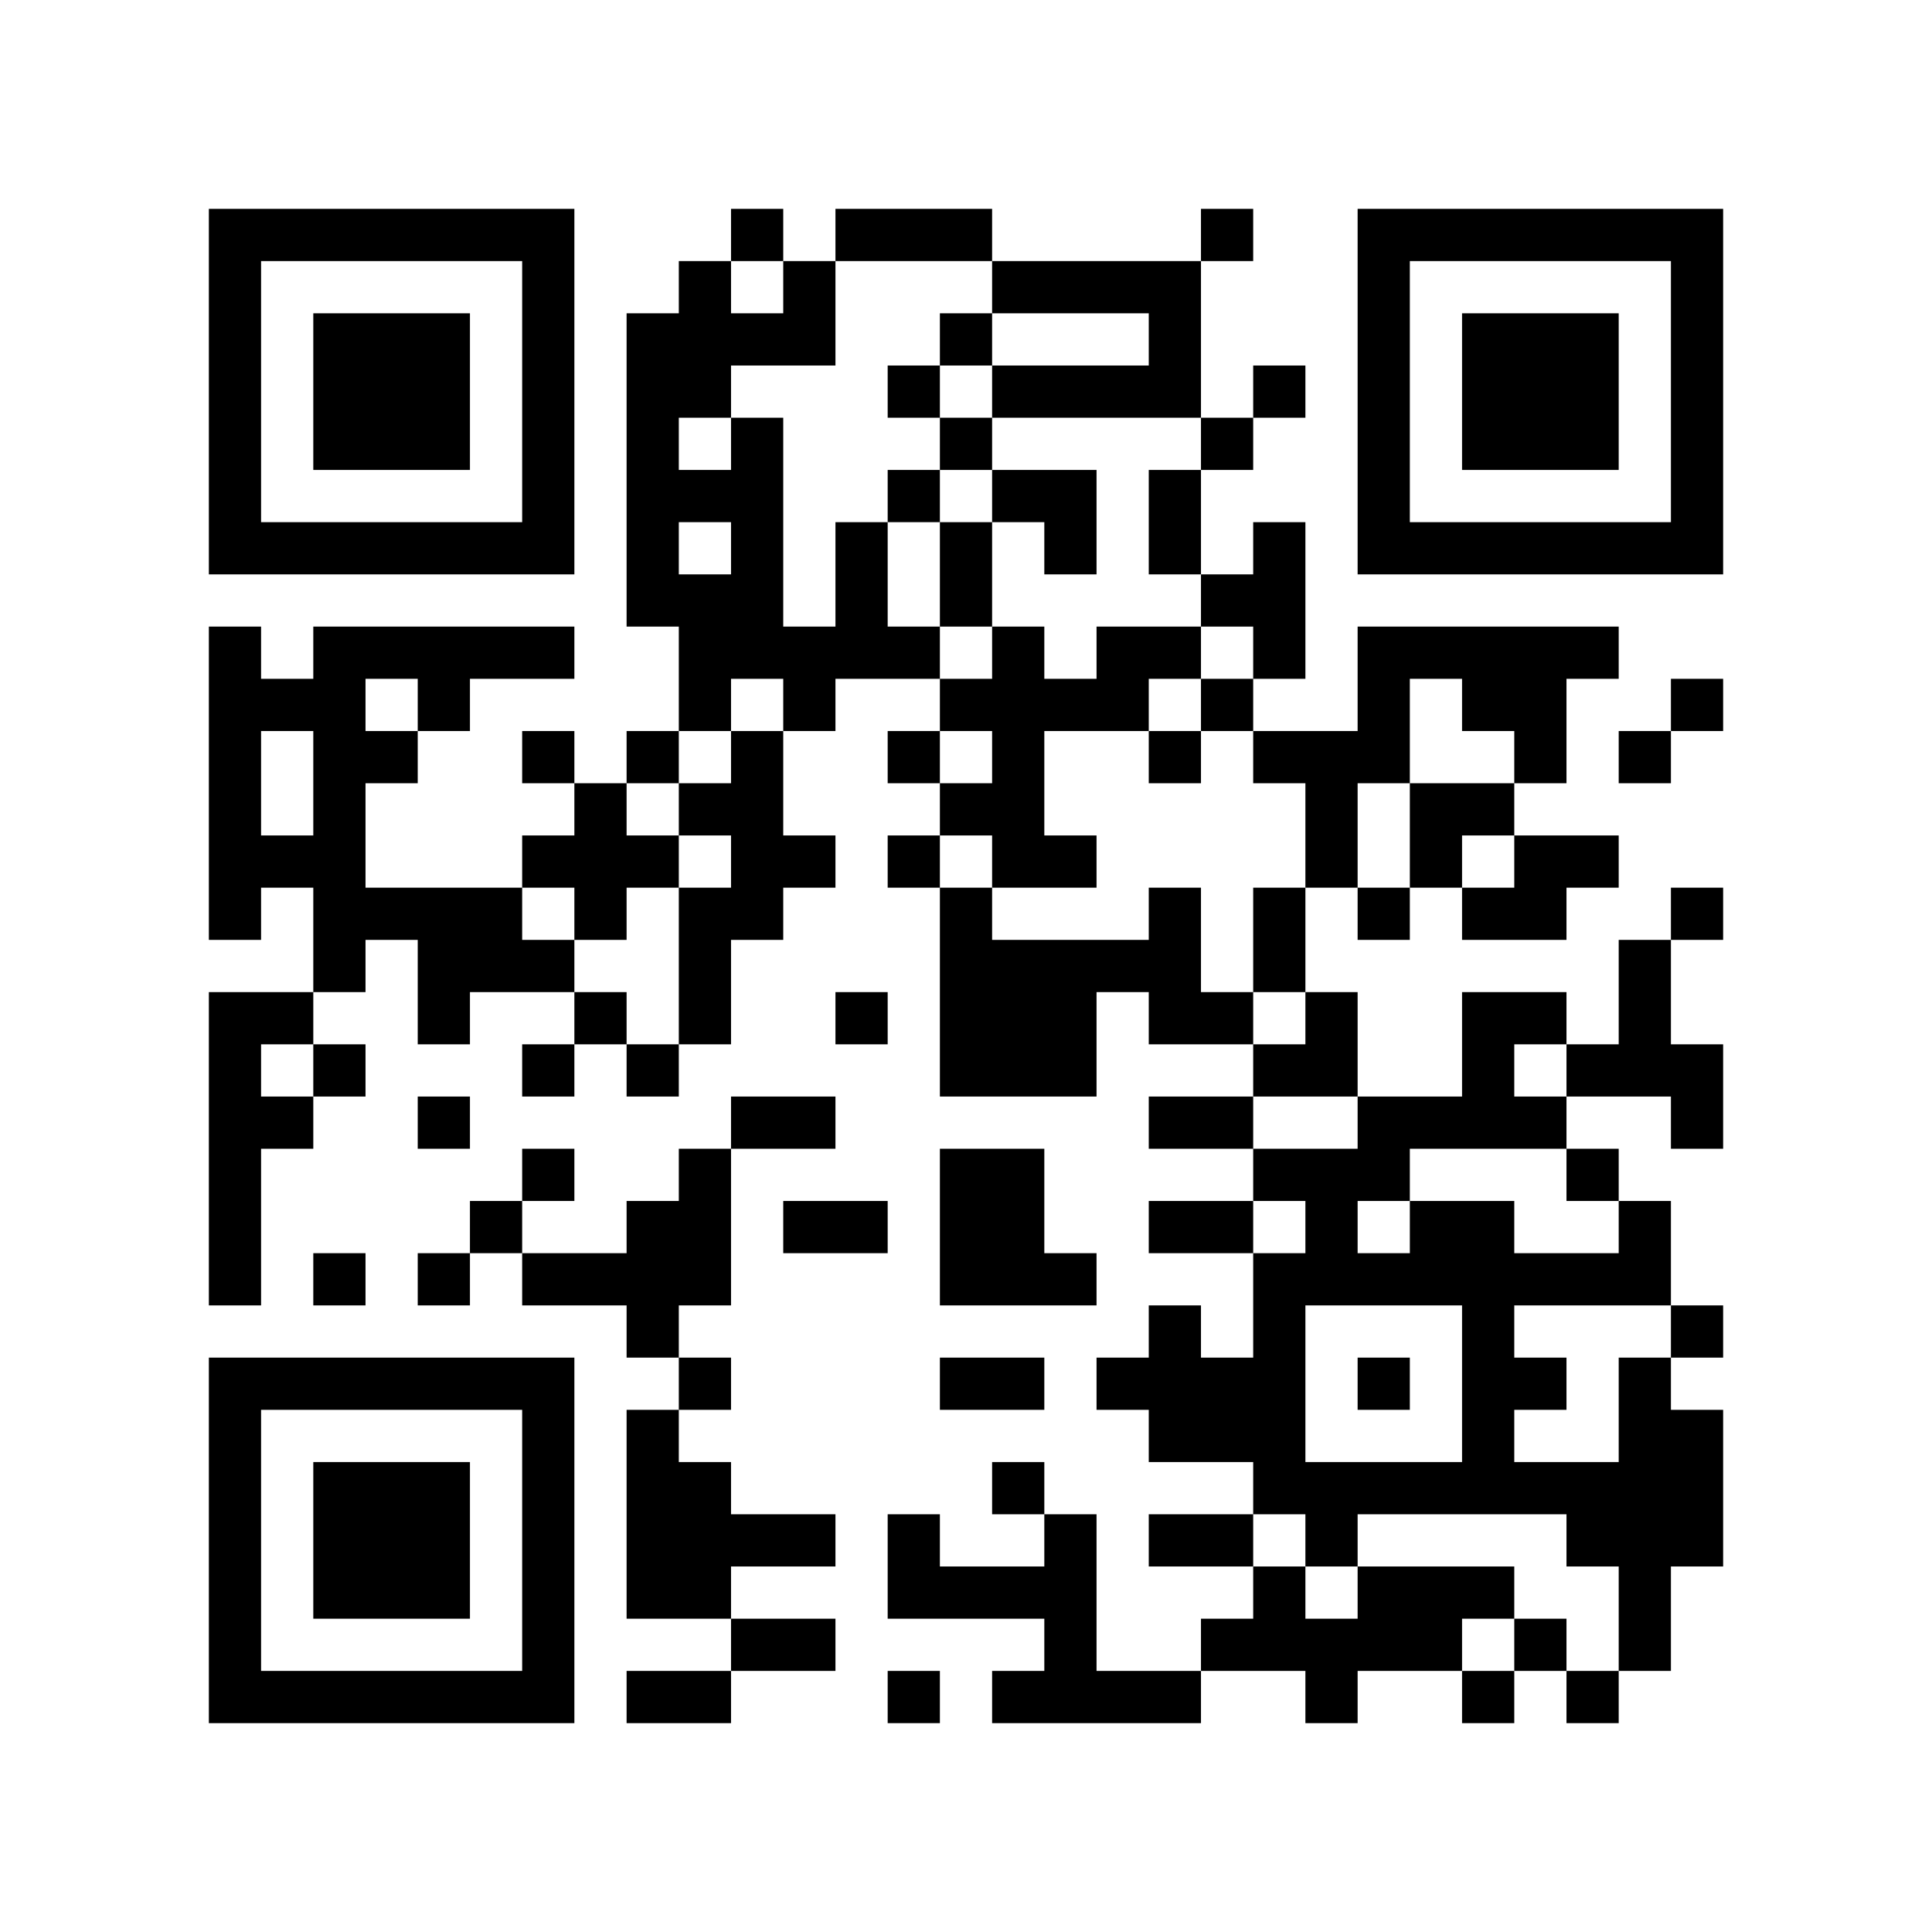
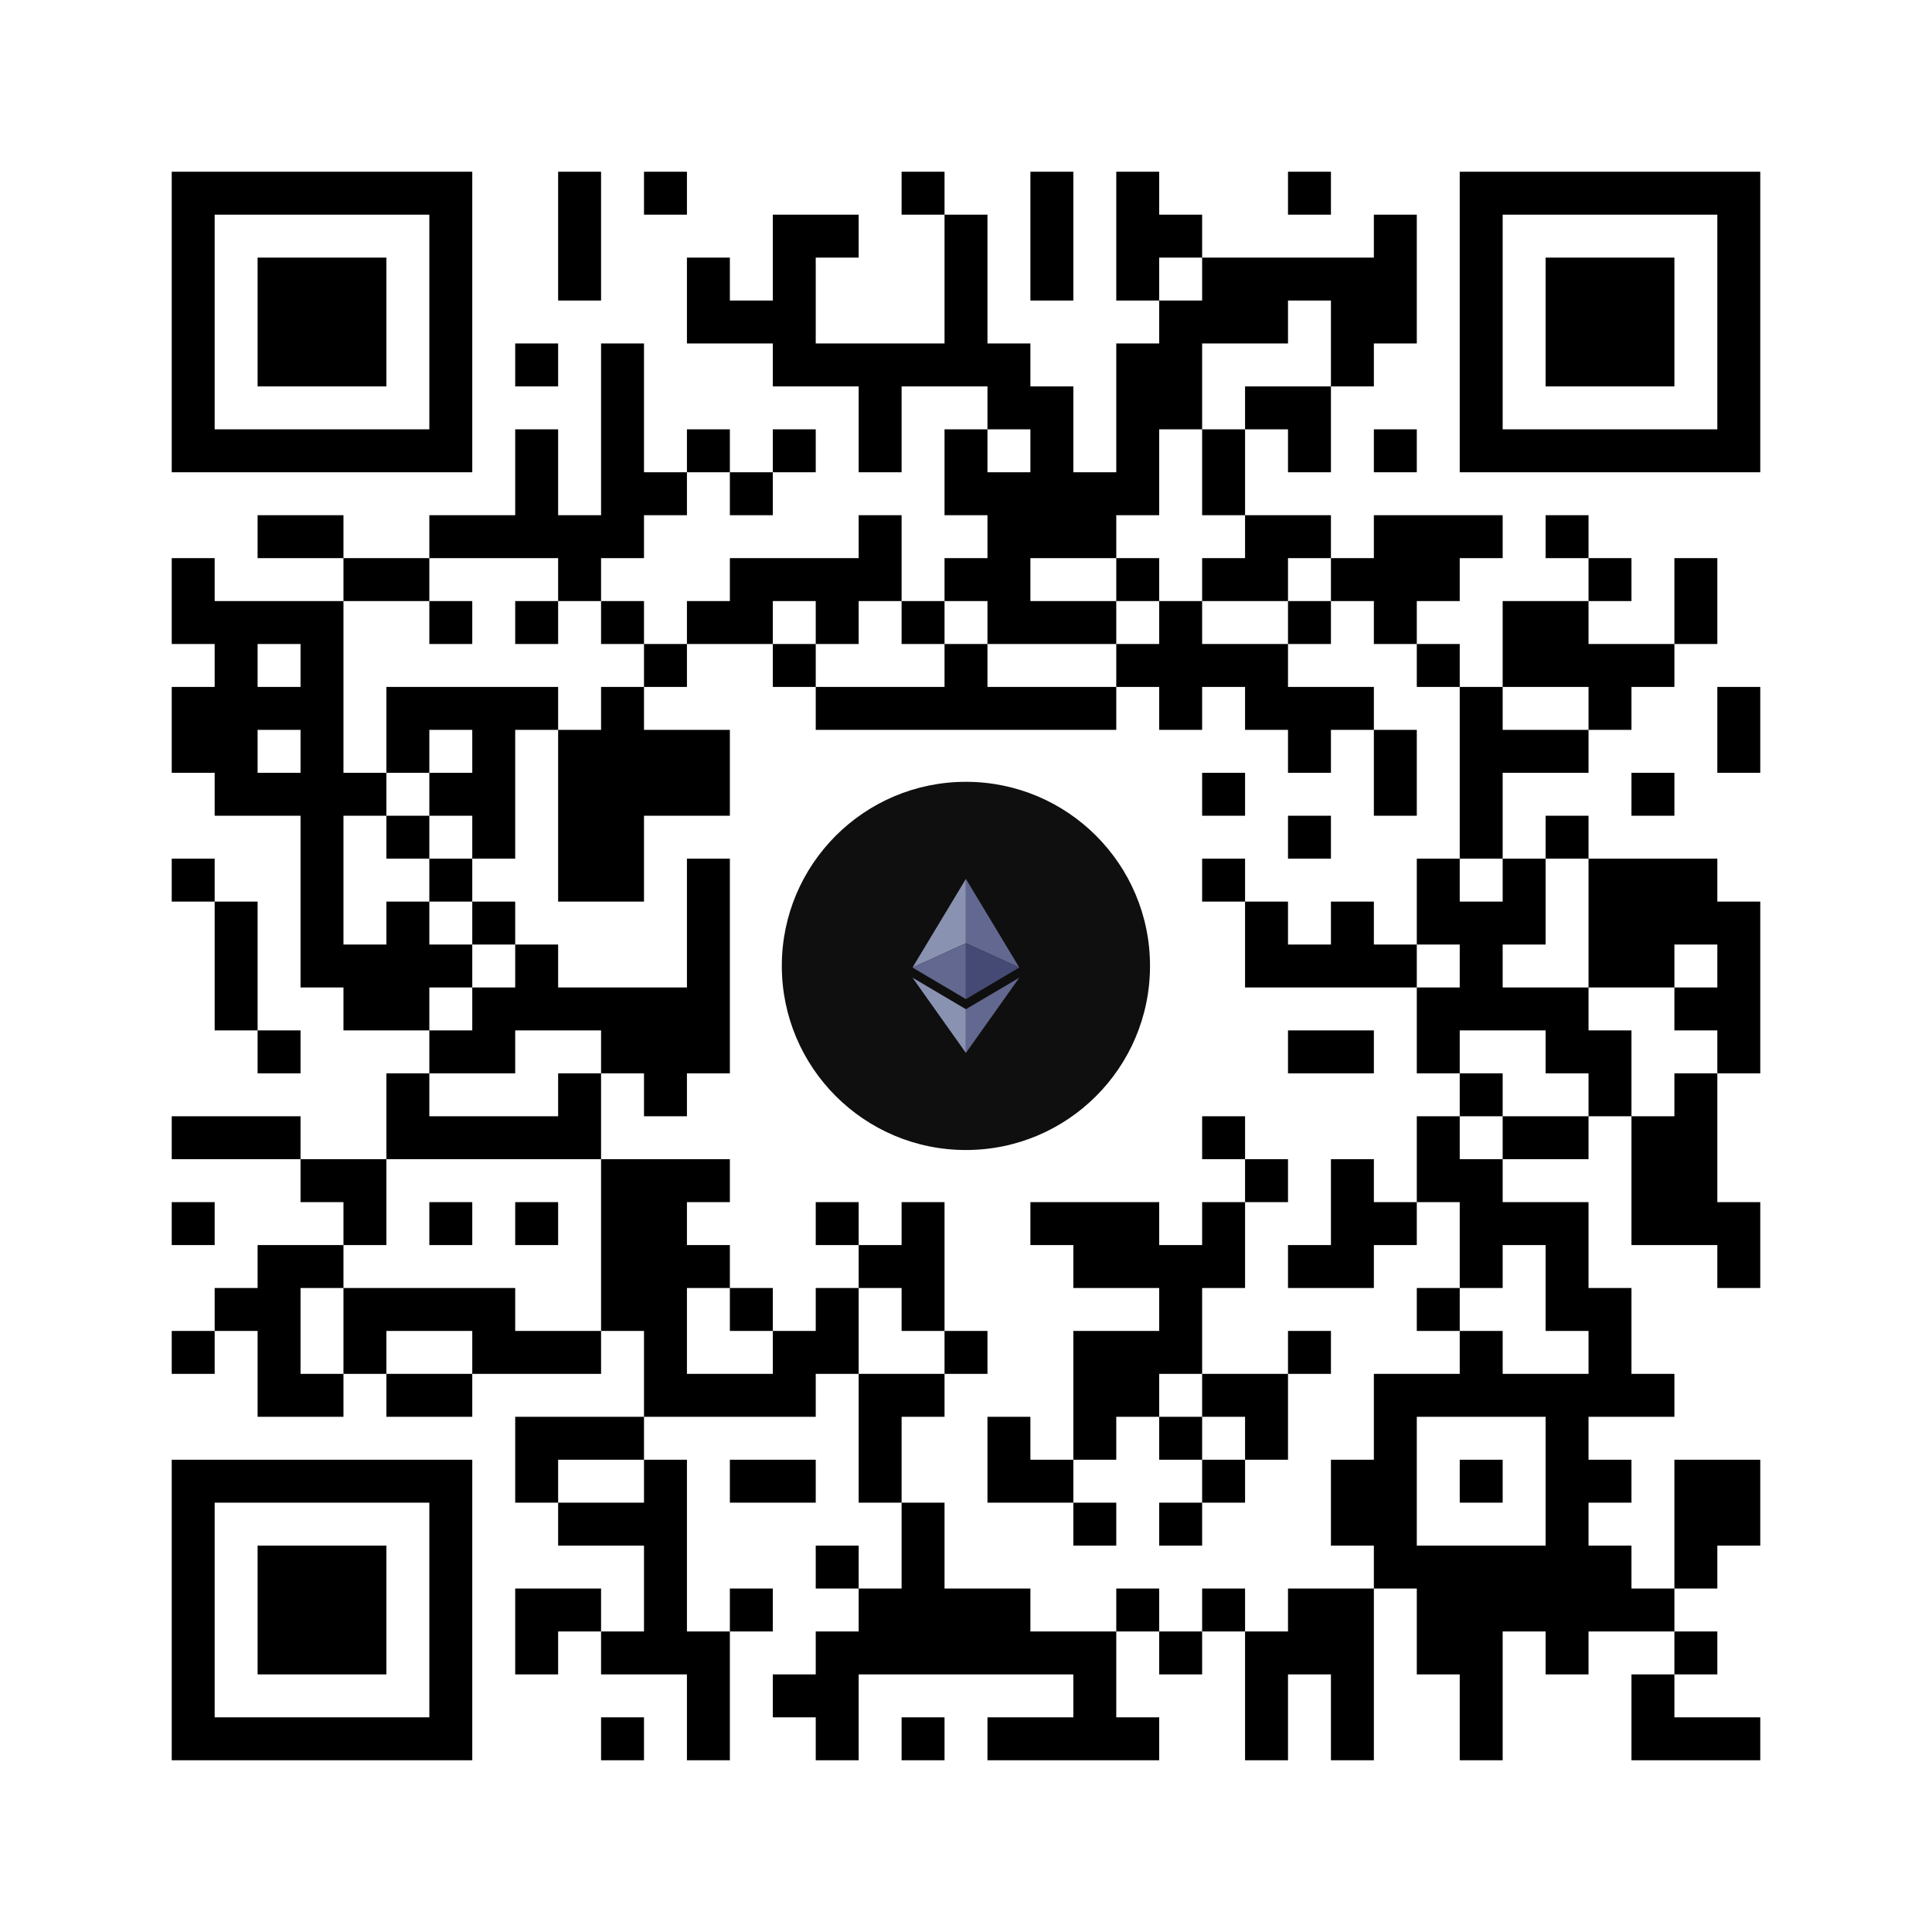
- <svg xmlns="http://www.w3.org/2000/svg" width="148" height="148" class="segno">
-   <g transform="scale(4)">
-     <path fill="#fff" d="M0 0h37v37h-37z" />
-     <path stroke="#000" d="M4 4.5h7m3 0h1m1 0h3m4 0h1m2 0h7m-29 1h1m5 0h1m2 0h1m1 0h1m3 0h4m3 0h1m5 0h1m-29 1h1m1 0h3m1 0h1m1 0h4m2 0h1m3 0h1m3 0h1m1 0h3m1 0h1m-29 1h1m1 0h3m1 0h1m1 0h2m3 0h1m1 0h4m1 0h1m1 0h1m1 0h3m1 0h1m-29 1h1m1 0h3m1 0h1m1 0h1m1 0h1m3 0h1m4 0h1m2 0h1m1 0h3m1 0h1m-29 1h1m5 0h1m1 0h3m2 0h1m1 0h2m1 0h1m3 0h1m5 0h1m-29 1h7m1 0h1m1 0h1m1 0h1m1 0h1m1 0h1m1 0h1m1 0h1m1 0h7m-21 1h3m1 0h1m1 0h1m4 0h2m-21 1h1m1 0h5m2 0h5m1 0h1m1 0h2m1 0h1m1 0h5m-27 1h3m1 0h1m4 0h1m1 0h1m2 0h4m1 0h1m2 0h1m1 0h2m2 0h1m-29 1h1m1 0h2m2 0h1m1 0h1m1 0h1m2 0h1m1 0h1m2 0h1m1 0h3m2 0h1m1 0h1m-28 1h1m1 0h1m4 0h1m1 0h2m3 0h2m5 0h1m1 0h2m-25 1h3m3 0h3m1 0h2m1 0h1m1 0h2m4 0h1m1 0h1m1 0h2m-27 1h1m1 0h4m1 0h1m1 0h2m3 0h1m3 0h1m1 0h1m1 0h1m1 0h2m2 0h1m-27 1h1m1 0h3m2 0h1m4 0h5m1 0h1m6 0h1m-28 1h2m2 0h1m2 0h1m1 0h1m2 0h1m1 0h3m1 0h2m1 0h1m2 0h2m1 0h1m-28 1h1m1 0h1m3 0h1m1 0h1m5 0h3m3 0h2m2 0h1m1 0h3m-29 1h2m2 0h1m5 0h2m6 0h2m2 0h4m2 0h1m-29 1h1m5 0h1m2 0h1m4 0h2m4 0h3m3 0h1m-27 1h1m4 0h1m2 0h2m1 0h2m1 0h2m2 0h2m1 0h1m1 0h2m2 0h1m-28 1h1m1 0h1m1 0h1m1 0h4m4 0h3m3 0h8m-20 1h1m9 0h1m1 0h1m3 0h1m3 0h1m-29 1h7m2 0h1m4 0h2m1 0h4m1 0h1m1 0h2m1 0h1m-28 1h1m5 0h1m1 0h1m9 0h3m3 0h1m2 0h2m-29 1h1m1 0h3m1 0h1m1 0h2m5 0h1m4 0h9m-29 1h1m1 0h3m1 0h1m1 0h4m1 0h1m2 0h1m1 0h2m1 0h1m4 0h3m-29 1h1m1 0h3m1 0h1m1 0h2m3 0h4m3 0h1m1 0h3m2 0h1m-28 1h1m5 0h1m3 0h2m4 0h1m2 0h5m1 0h1m1 0h1m-28 1h7m1 0h2m3 0h1m1 0h4m2 0h1m2 0h1m1 0h1" />
+ <svg xmlns="http://www.w3.org/2000/svg" viewBox="0 0 45 45" width="225" height="225">
+   <rect width="45" height="45" fill="#ffffff" />
+   <path fill="#000000" d="M4 4h7v1h-7zM13 4h1v1h-1zM15 4h1v1h-1zM21 4h1v1h-1zM24 4h1v1h-1zM26 4h1v1h-1zM30 4h1v1h-1zM34 4h7v1h-7zM4 5h1v1h-1zM10 5h1v1h-1zM13 5h1v1h-1zM18 5h2v1h-2zM22 5h1v1h-1zM24 5h1v1h-1zM26 5h2v1h-2zM32 5h1v1h-1zM34 5h1v1h-1zM40 5h1v1h-1zM4 6h1v1h-1zM6 6h3v1h-3zM10 6h1v1h-1zM13 6h1v1h-1zM16 6h1v1h-1zM18 6h1v1h-1zM22 6h1v1h-1zM24 6h1v1h-1zM26 6h1v1h-1zM28 6h5v1h-5zM34 6h1v1h-1zM36 6h3v1h-3zM40 6h1v1h-1zM4 7h1v1h-1zM6 7h3v1h-3zM10 7h1v1h-1zM16 7h3v1h-3zM22 7h1v1h-1zM27 7h3v1h-3zM31 7h2v1h-2zM34 7h1v1h-1zM36 7h3v1h-3zM40 7h1v1h-1zM4 8h1v1h-1zM6 8h3v1h-3zM10 8h1v1h-1zM12 8h1v1h-1zM14 8h1v1h-1zM18 8h6v1h-6zM26 8h2v1h-2zM31 8h1v1h-1zM34 8h1v1h-1zM36 8h3v1h-3zM40 8h1v1h-1zM4 9h1v1h-1zM10 9h1v1h-1zM14 9h1v1h-1zM20 9h1v1h-1zM23 9h2v1h-2zM26 9h2v1h-2zM29 9h2v1h-2zM34 9h1v1h-1zM40 9h1v1h-1zM4 10h7v1h-7zM12 10h1v1h-1zM14 10h1v1h-1zM16 10h1v1h-1zM18 10h1v1h-1zM20 10h1v1h-1zM22 10h1v1h-1zM24 10h1v1h-1zM26 10h1v1h-1zM28 10h1v1h-1zM30 10h1v1h-1zM32 10h1v1h-1zM34 10h7v1h-7zM12 11h1v1h-1zM14 11h2v1h-2zM17 11h1v1h-1zM22 11h5v1h-5zM28 11h1v1h-1zM6 12h2v1h-2zM10 12h5v1h-5zM20 12h1v1h-1zM23 12h3v1h-3zM29 12h2v1h-2zM32 12h3v1h-3zM36 12h1v1h-1zM4 13h1v1h-1zM8 13h2v1h-2zM13 13h1v1h-1zM17 13h4v1h-4zM22 13h2v1h-2zM26 13h1v1h-1zM28 13h2v1h-2zM31 13h3v1h-3zM37 13h1v1h-1zM39 13h1v1h-1zM4 14h4v1h-4zM10 14h1v1h-1zM12 14h1v1h-1zM14 14h1v1h-1zM16 14h2v1h-2zM19 14h1v1h-1zM21 14h1v1h-1zM23 14h3v1h-3zM27 14h1v1h-1zM30 14h1v1h-1zM32 14h1v1h-1zM35 14h2v1h-2zM39 14h1v1h-1zM5 15h1v1h-1zM7 15h1v1h-1zM15 15h1v1h-1zM18 15h1v1h-1zM22 15h1v1h-1zM26 15h4v1h-4zM33 15h1v1h-1zM35 15h4v1h-4zM4 16h4v1h-4zM9 16h4v1h-4zM14 16h1v1h-1zM19 16h7v1h-7zM27 16h1v1h-1zM29 16h3v1h-3zM34 16h1v1h-1zM37 16h1v1h-1zM40 16h1v1h-1zM4 17h2v1h-2zM7 17h1v1h-1zM9 17h1v1h-1zM11 17h1v1h-1zM13 17h4v1h-4zM30 17h1v1h-1zM32 17h1v1h-1zM34 17h3v1h-3zM40 17h1v1h-1zM5 18h4v1h-4zM10 18h2v1h-2zM13 18h4v1h-4zM28 18h1v1h-1zM32 18h1v1h-1zM34 18h1v1h-1zM38 18h1v1h-1zM7 19h1v1h-1zM9 19h1v1h-1zM11 19h1v1h-1zM13 19h2v1h-2zM30 19h1v1h-1zM34 19h1v1h-1zM36 19h1v1h-1zM4 20h1v1h-1zM7 20h1v1h-1zM10 20h1v1h-1zM13 20h2v1h-2zM16 20h1v1h-1zM28 20h1v1h-1zM33 20h1v1h-1zM35 20h1v1h-1zM37 20h3v1h-3zM5 21h1v1h-1zM7 21h1v1h-1zM9 21h1v1h-1zM11 21h1v1h-1zM16 21h1v1h-1zM29 21h1v1h-1zM31 21h1v1h-1zM33 21h3v1h-3zM37 21h4v1h-4zM5 22h1v1h-1zM7 22h4v1h-4zM12 22h1v1h-1zM16 22h1v1h-1zM29 22h4v1h-4zM34 22h1v1h-1zM37 22h2v1h-2zM40 22h1v1h-1zM5 23h1v1h-1zM8 23h2v1h-2zM11 23h6v1h-6zM33 23h4v1h-4zM39 23h2v1h-2zM6 24h1v1h-1zM10 24h2v1h-2zM14 24h3v1h-3zM30 24h2v1h-2zM33 24h1v1h-1zM36 24h2v1h-2zM40 24h1v1h-1zM9 25h1v1h-1zM13 25h1v1h-1zM15 25h1v1h-1zM34 25h1v1h-1zM37 25h1v1h-1zM39 25h1v1h-1zM4 26h3v1h-3zM9 26h5v1h-5zM28 26h1v1h-1zM33 26h1v1h-1zM35 26h2v1h-2zM38 26h2v1h-2zM7 27h2v1h-2zM14 27h3v1h-3zM29 27h1v1h-1zM31 27h1v1h-1zM33 27h2v1h-2zM38 27h2v1h-2zM4 28h1v1h-1zM8 28h1v1h-1zM10 28h1v1h-1zM12 28h1v1h-1zM14 28h2v1h-2zM19 28h1v1h-1zM21 28h1v1h-1zM24 28h3v1h-3zM28 28h1v1h-1zM31 28h2v1h-2zM34 28h3v1h-3zM38 28h3v1h-3zM6 29h2v1h-2zM14 29h3v1h-3zM20 29h2v1h-2zM25 29h4v1h-4zM30 29h2v1h-2zM34 29h1v1h-1zM36 29h1v1h-1zM40 29h1v1h-1zM5 30h2v1h-2zM8 30h4v1h-4zM14 30h2v1h-2zM17 30h1v1h-1zM19 30h1v1h-1zM21 30h1v1h-1zM27 30h1v1h-1zM33 30h1v1h-1zM36 30h2v1h-2zM4 31h1v1h-1zM6 31h1v1h-1zM8 31h1v1h-1zM11 31h3v1h-3zM15 31h1v1h-1zM18 31h2v1h-2zM22 31h1v1h-1zM25 31h3v1h-3zM30 31h1v1h-1zM34 31h1v1h-1zM37 31h1v1h-1zM6 32h2v1h-2zM9 32h2v1h-2zM15 32h4v1h-4zM20 32h2v1h-2zM25 32h2v1h-2zM28 32h2v1h-2zM32 32h7v1h-7zM12 33h3v1h-3zM20 33h1v1h-1zM23 33h1v1h-1zM25 33h1v1h-1zM27 33h1v1h-1zM29 33h1v1h-1zM32 33h1v1h-1zM36 33h1v1h-1zM4 34h7v1h-7zM12 34h1v1h-1zM15 34h1v1h-1zM17 34h2v1h-2zM20 34h1v1h-1zM23 34h2v1h-2zM28 34h1v1h-1zM31 34h2v1h-2zM34 34h1v1h-1zM36 34h2v1h-2zM39 34h2v1h-2zM4 35h1v1h-1zM10 35h1v1h-1zM13 35h3v1h-3zM21 35h1v1h-1zM25 35h1v1h-1zM27 35h1v1h-1zM31 35h2v1h-2zM36 35h1v1h-1zM39 35h2v1h-2zM4 36h1v1h-1zM6 36h3v1h-3zM10 36h1v1h-1zM15 36h1v1h-1zM19 36h1v1h-1zM21 36h1v1h-1zM32 36h6v1h-6zM39 36h1v1h-1zM4 37h1v1h-1zM6 37h3v1h-3zM10 37h1v1h-1zM12 37h2v1h-2zM15 37h1v1h-1zM17 37h1v1h-1zM20 37h4v1h-4zM26 37h1v1h-1zM28 37h1v1h-1zM30 37h2v1h-2zM33 37h6v1h-6zM4 38h1v1h-1zM6 38h3v1h-3zM10 38h1v1h-1zM12 38h1v1h-1zM14 38h3v1h-3zM19 38h7v1h-7zM27 38h1v1h-1zM29 38h3v1h-3zM33 38h2v1h-2zM36 38h1v1h-1zM39 38h1v1h-1zM4 39h1v1h-1zM10 39h1v1h-1zM16 39h1v1h-1zM18 39h2v1h-2zM25 39h1v1h-1zM29 39h1v1h-1zM31 39h1v1h-1zM34 39h1v1h-1zM38 39h1v1h-1zM4 40h7v1h-7zM14 40h1v1h-1zM16 40h1v1h-1zM19 40h1v1h-1zM21 40h1v1h-1zM23 40h4v1h-4zM29 40h1v1h-1zM31 40h1v1h-1zM34 40h1v1h-1zM38 40h3v1h-3z" />
+   <g transform="translate(18.21 18.21) scale(0.134)">
+     <circle cx="32" cy="32" r="32" fill="#0F0F0F" />
+     <g transform="translate(32 32) scale(0.0172) translate(-960 -960)">
+       <polygon fill="#8A92B2" points="959.8,80.7 420.1,976.3 959.8,731 " />
+       <polygon fill="#62688F" points="959.8,731 420.1,976.3 959.8,1295.4 " />
+       <polygon fill="#62688F" points="1499.6,976.3 959.8,80.7 959.8,731 " />
+       <polygon fill="#454A75" points="959.8,1295.4 1499.6,976.3 959.8,731 " />
+       <polygon fill="#8A92B2" points="420.1,1078.7 959.8,1839.3 959.8,1397.6 " />
+       <polygon fill="#62688F" points="959.8,1397.6 959.8,1839.3 1499.9,1078.7 " />
+     </g>
  </g>
</svg>
